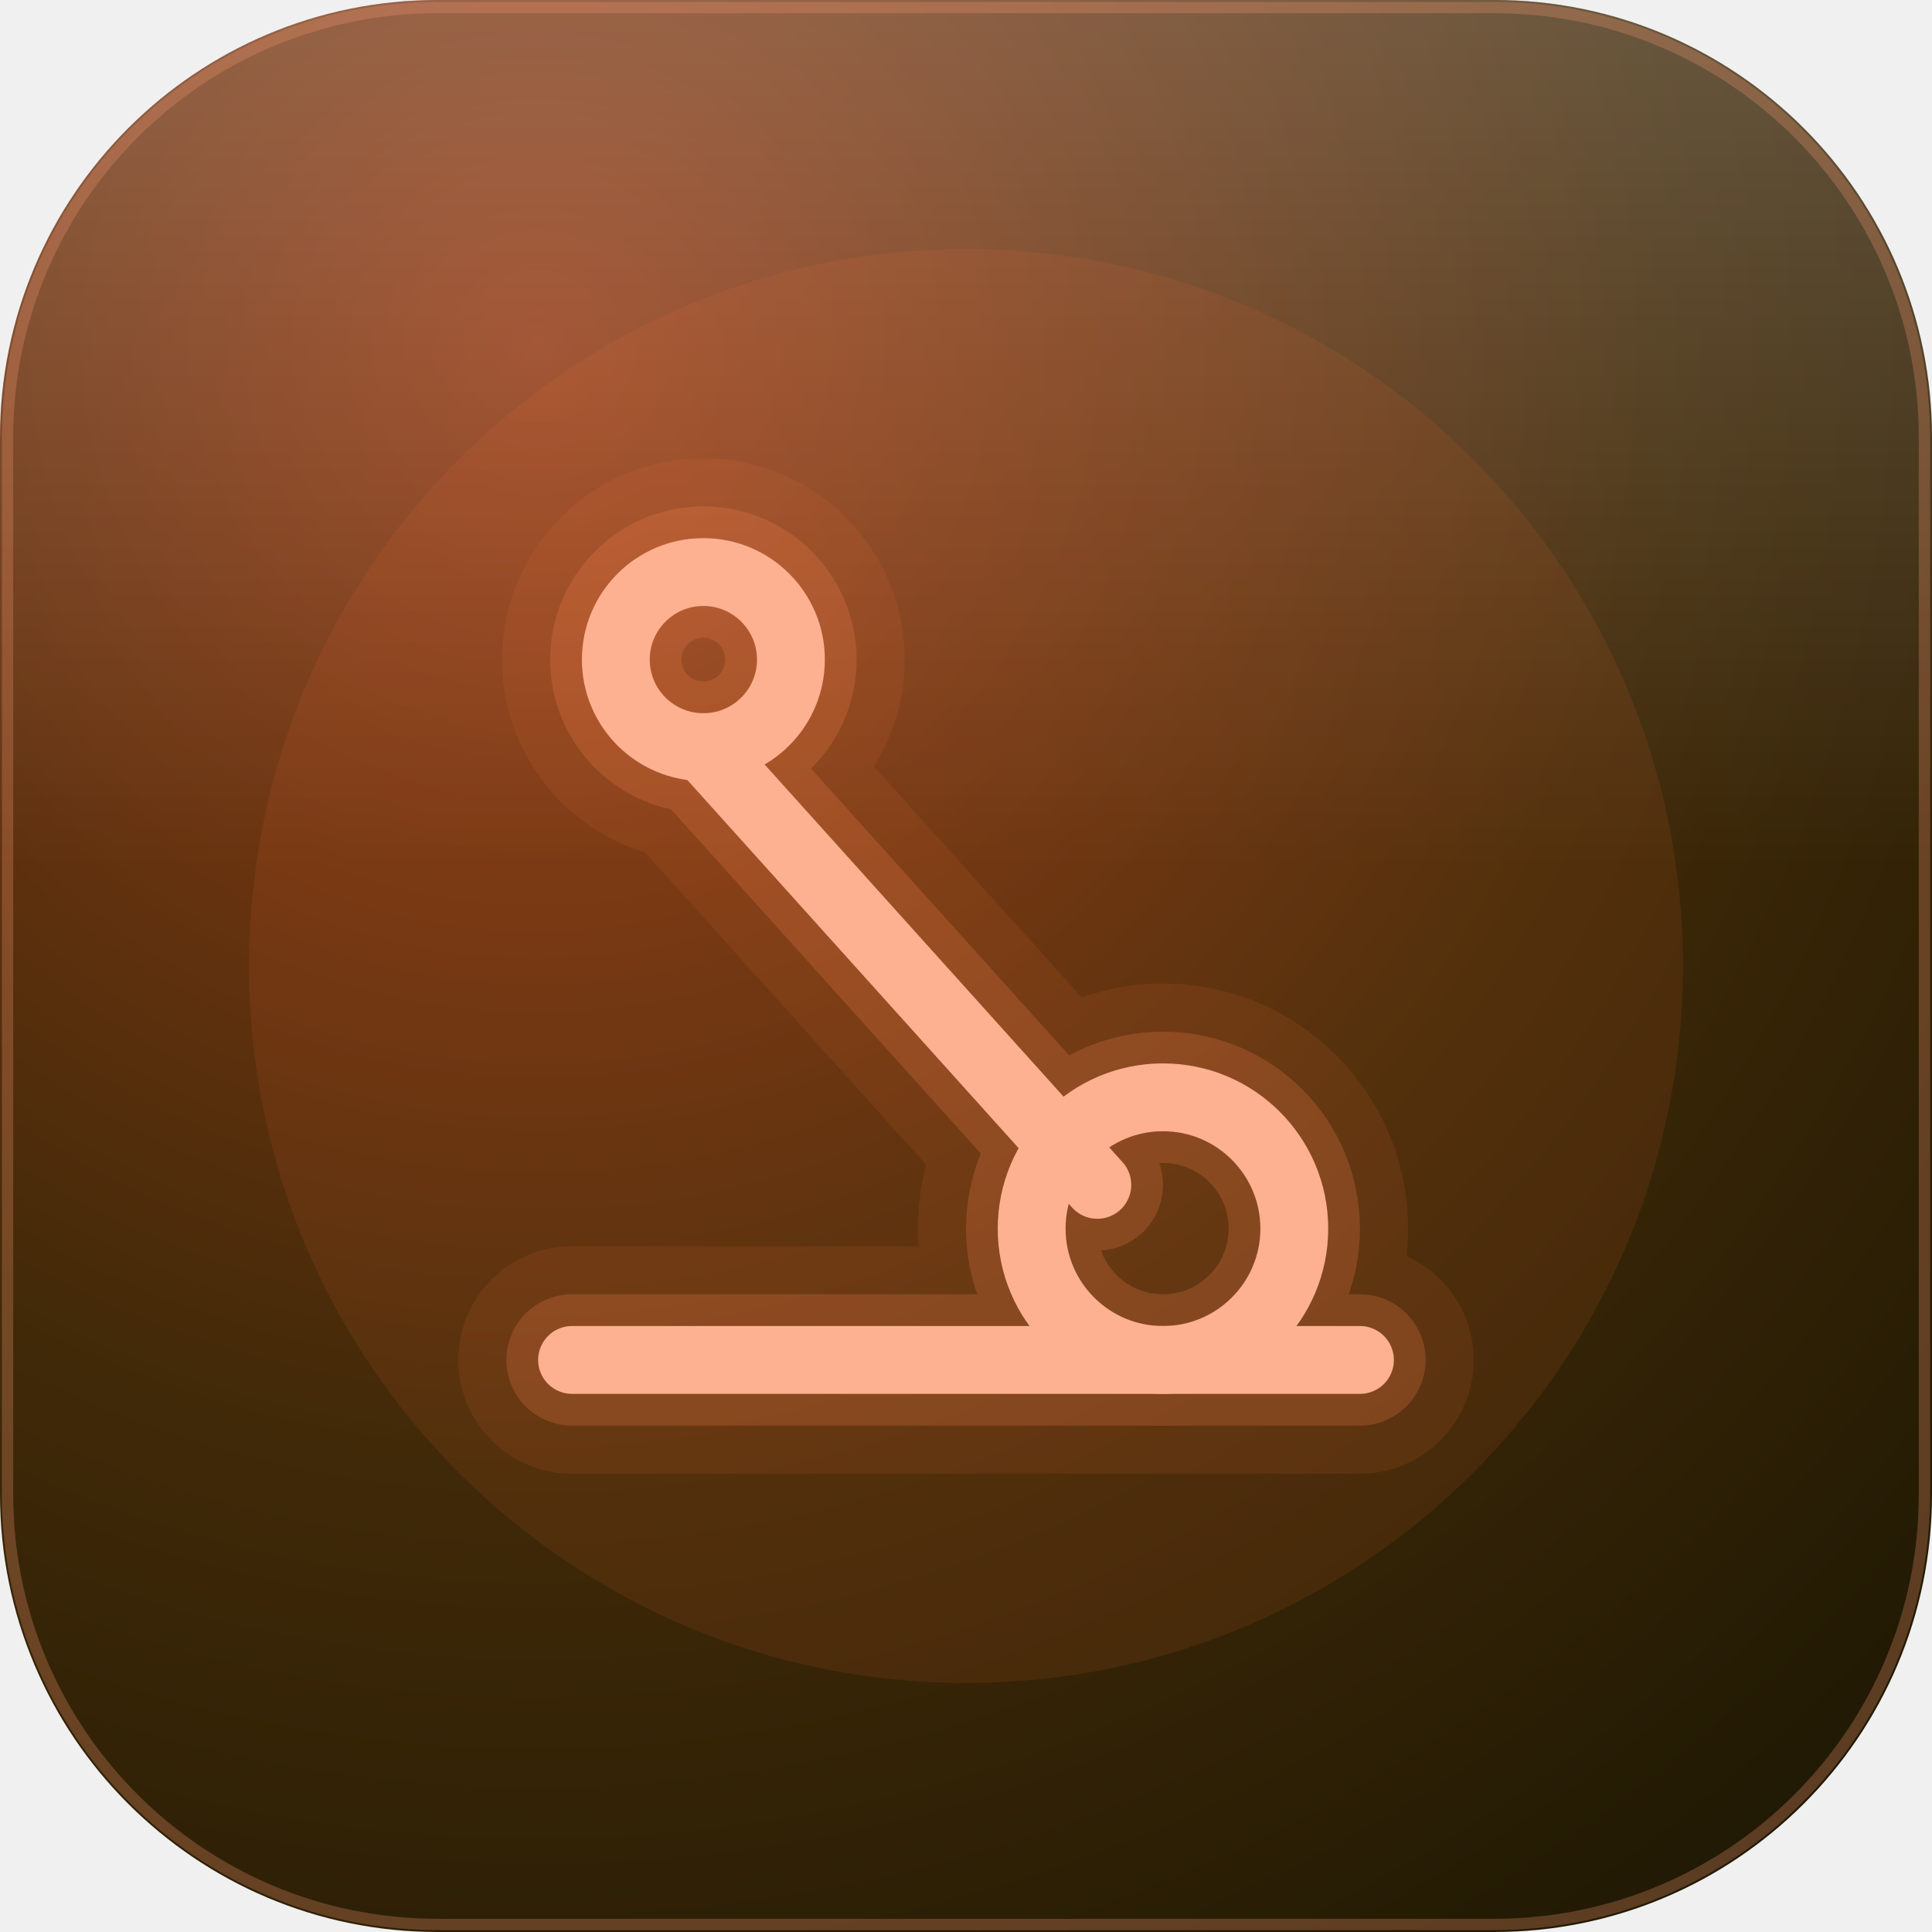
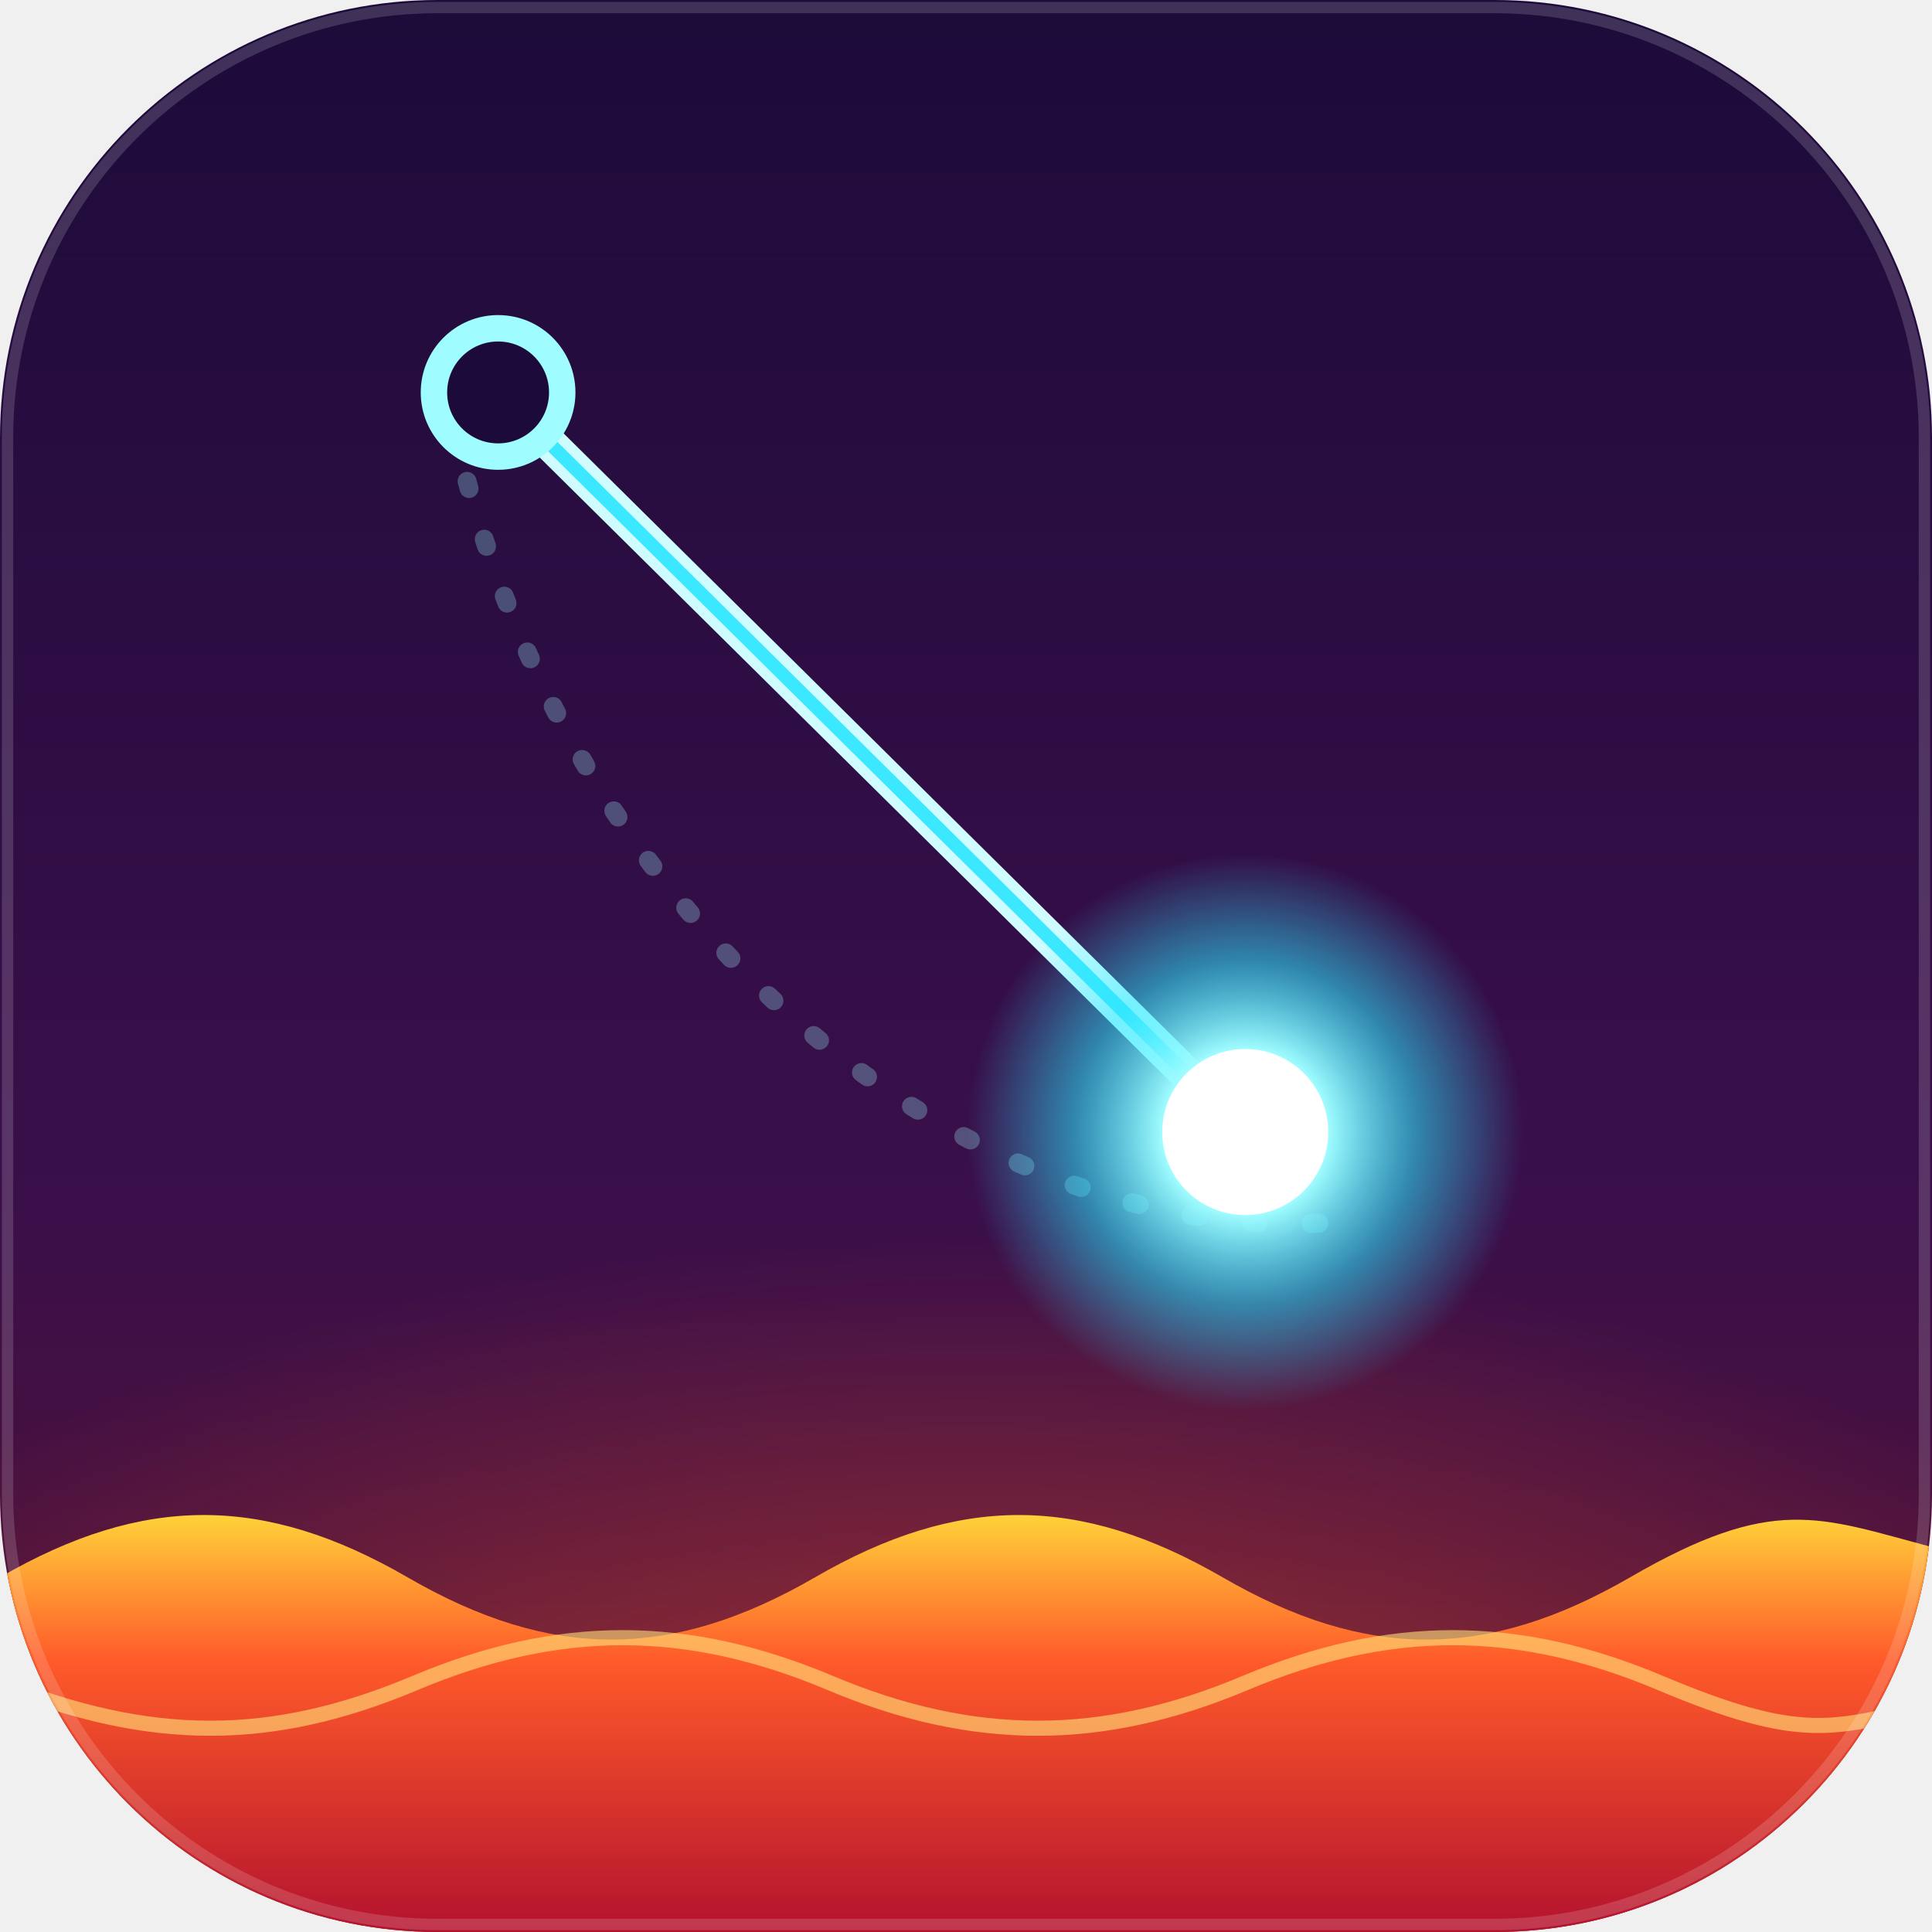
<svg xmlns="http://www.w3.org/2000/svg" viewBox="0 0 512 512">
-   <defs>
-     <radialGradient id="b" cx="28%" cy="18%" r="105%">
-       <stop offset="0" stop-color="hsl(18 72% 34%)" />
-       <stop offset=".55" stop-color="hsl(36 78% 14%)" />
-       <stop offset="1" stop-color="hsl(50 80% 6%)" />
-     </radialGradient>
-     <linearGradient id="s" x1="0" y1="0" x2="0" y2="1">
-       <stop offset="0" stop-color="#fff" stop-opacity=".22" />
-       <stop offset=".45" stop-color="#fff" stop-opacity="0" />
-     </linearGradient>
-     <clipPath id="c">
-       <rect width="512" height="512" rx="116" />
-     </clipPath>
-   </defs>
-   <g clip-path="url(#c)">
-     <rect width="512" height="512" fill="url(#b)" />
-     <rect width="512" height="512" fill="url(#s)" />
-     <circle cx="256" cy="256" r="190" fill="hsl(18 95% 60%)" opacity=".10" />
+   <clipPath id="r">
+     <rect width="512" height="512" rx="116" />
+   </clipPath>
+   <g clip-path="url(#r)">
+     <defs>
+       <linearGradient id="sky" x1="0" y1="0" x2="0" y2="1">
+         <stop offset="0" stop-color="#1c0b3a" />
+         <stop offset=".62" stop-color="#3a0f4a" />
+         <stop offset="1" stop-color="#5a1230" />
+       </linearGradient>
+       <linearGradient id="lava" x1="0" y1="0" x2="0" y2="1">
+         <stop offset="0" stop-color="#ffd23a" />
+         <stop offset=".35" stop-color="#ff5a2a" />
+         <stop offset="1" stop-color="#b3122e" />
+       </linearGradient>
+       <radialGradient id="ball" cx="50%" cy="50%" r="50%">
+         <stop offset="0" stop-color="#fff" />
+         <stop offset=".3" stop-color="#9ffcff" />
+         <stop offset=".62" stop-color="#2be6ff" stop-opacity=".55" />
+         <stop offset="1" stop-color="#2be6ff" stop-opacity="0" />
+       </radialGradient>
+       <radialGradient id="glow" cx="50%" cy="100%" r="70%">
+         <stop offset="0" stop-color="#ff5a2a" stop-opacity=".55" />
+         <stop offset="1" stop-color="#ff5a2a" stop-opacity="0" />
+       </radialGradient>
+     </defs>
+     <rect width="512" height="512" fill="url(#sky)" />
+     <rect y="250" width="512" height="262" fill="url(#glow)" />
+     <path d="M120 112 C 150 250, 260 330, 352 324" fill="none" stroke="#9ffcff" stroke-opacity=".28" stroke-width="5" stroke-dasharray="2 14" stroke-linecap="round" />
+     <line x1="132" y1="104" x2="330" y2="300" stroke="#cffdff" stroke-width="9" stroke-linecap="round" />
+     <line x1="132" y1="104" x2="330" y2="300" stroke="#2be6ff" stroke-width="3.5" stroke-linecap="round" opacity=".9" />
+     <circle cx="132" cy="104" r="17" fill="#1c0b3a" stroke="#9ffcff" stroke-width="7" />
+     <circle cx="330" cy="300" r="74" fill="url(#ball)" />
+     <circle cx="330" cy="300" r="22" fill="#fff" />
+     <path d="M0 418c38-22 70-22 108 0s70 22 108 0 70-22 108 0 70 22 108 0 50-16 80-8V512H0z" fill="url(#lava)" />
+     <path d="M0 446c40 16 72 16 110 0s72-16 110 0 72 16 110 0 72-16 110 0 46 12 72 6" fill="none" stroke="#ffe27a" stroke-opacity=".6" stroke-width="4" />
  </g>
-   <g transform="translate(256 256) scale(11.6) translate(-12 -12)" fill="none" stroke-linecap="round" stroke-linejoin="round" color="hsl(18 96% 76%)">
-     <g stroke="hsl(18 100% 62%)" stroke-width="5.2" opacity=".10">
-       <circle cx="6" cy="5" r="2" />
-       <path d="M6 7l9 10" />
-       <circle cx="16.5" cy="18" r="3" />
-       <path d="M3 21h18" />
-     </g>
-     <g stroke="hsl(18 100% 66%)" stroke-width="3" opacity=".22">
-       <circle cx="6" cy="5" r="2" />
-       <path d="M6 7l9 10" />
-       <circle cx="16.5" cy="18" r="3" />
-       <path d="M3 21h18" />
-     </g>
-     <g stroke="hsl(18 96% 78%)" stroke-width="1.55">
-       <circle cx="6" cy="5" r="2" />
-       <path d="M6 7l9 10" />
-       <circle cx="16.5" cy="18" r="3" />
-       <path d="M3 21h18" />
-     </g>
-   </g>
-   <rect x="2" y="2" width="508" height="508" rx="114" fill="none" stroke="hsl(18 85% 70%)" stroke-opacity=".28" stroke-width="3" />
+   <rect x="2" y="2" width="508" height="508" rx="114" fill="none" stroke="#fff" stroke-opacity=".16" stroke-width="3" />
</svg>
